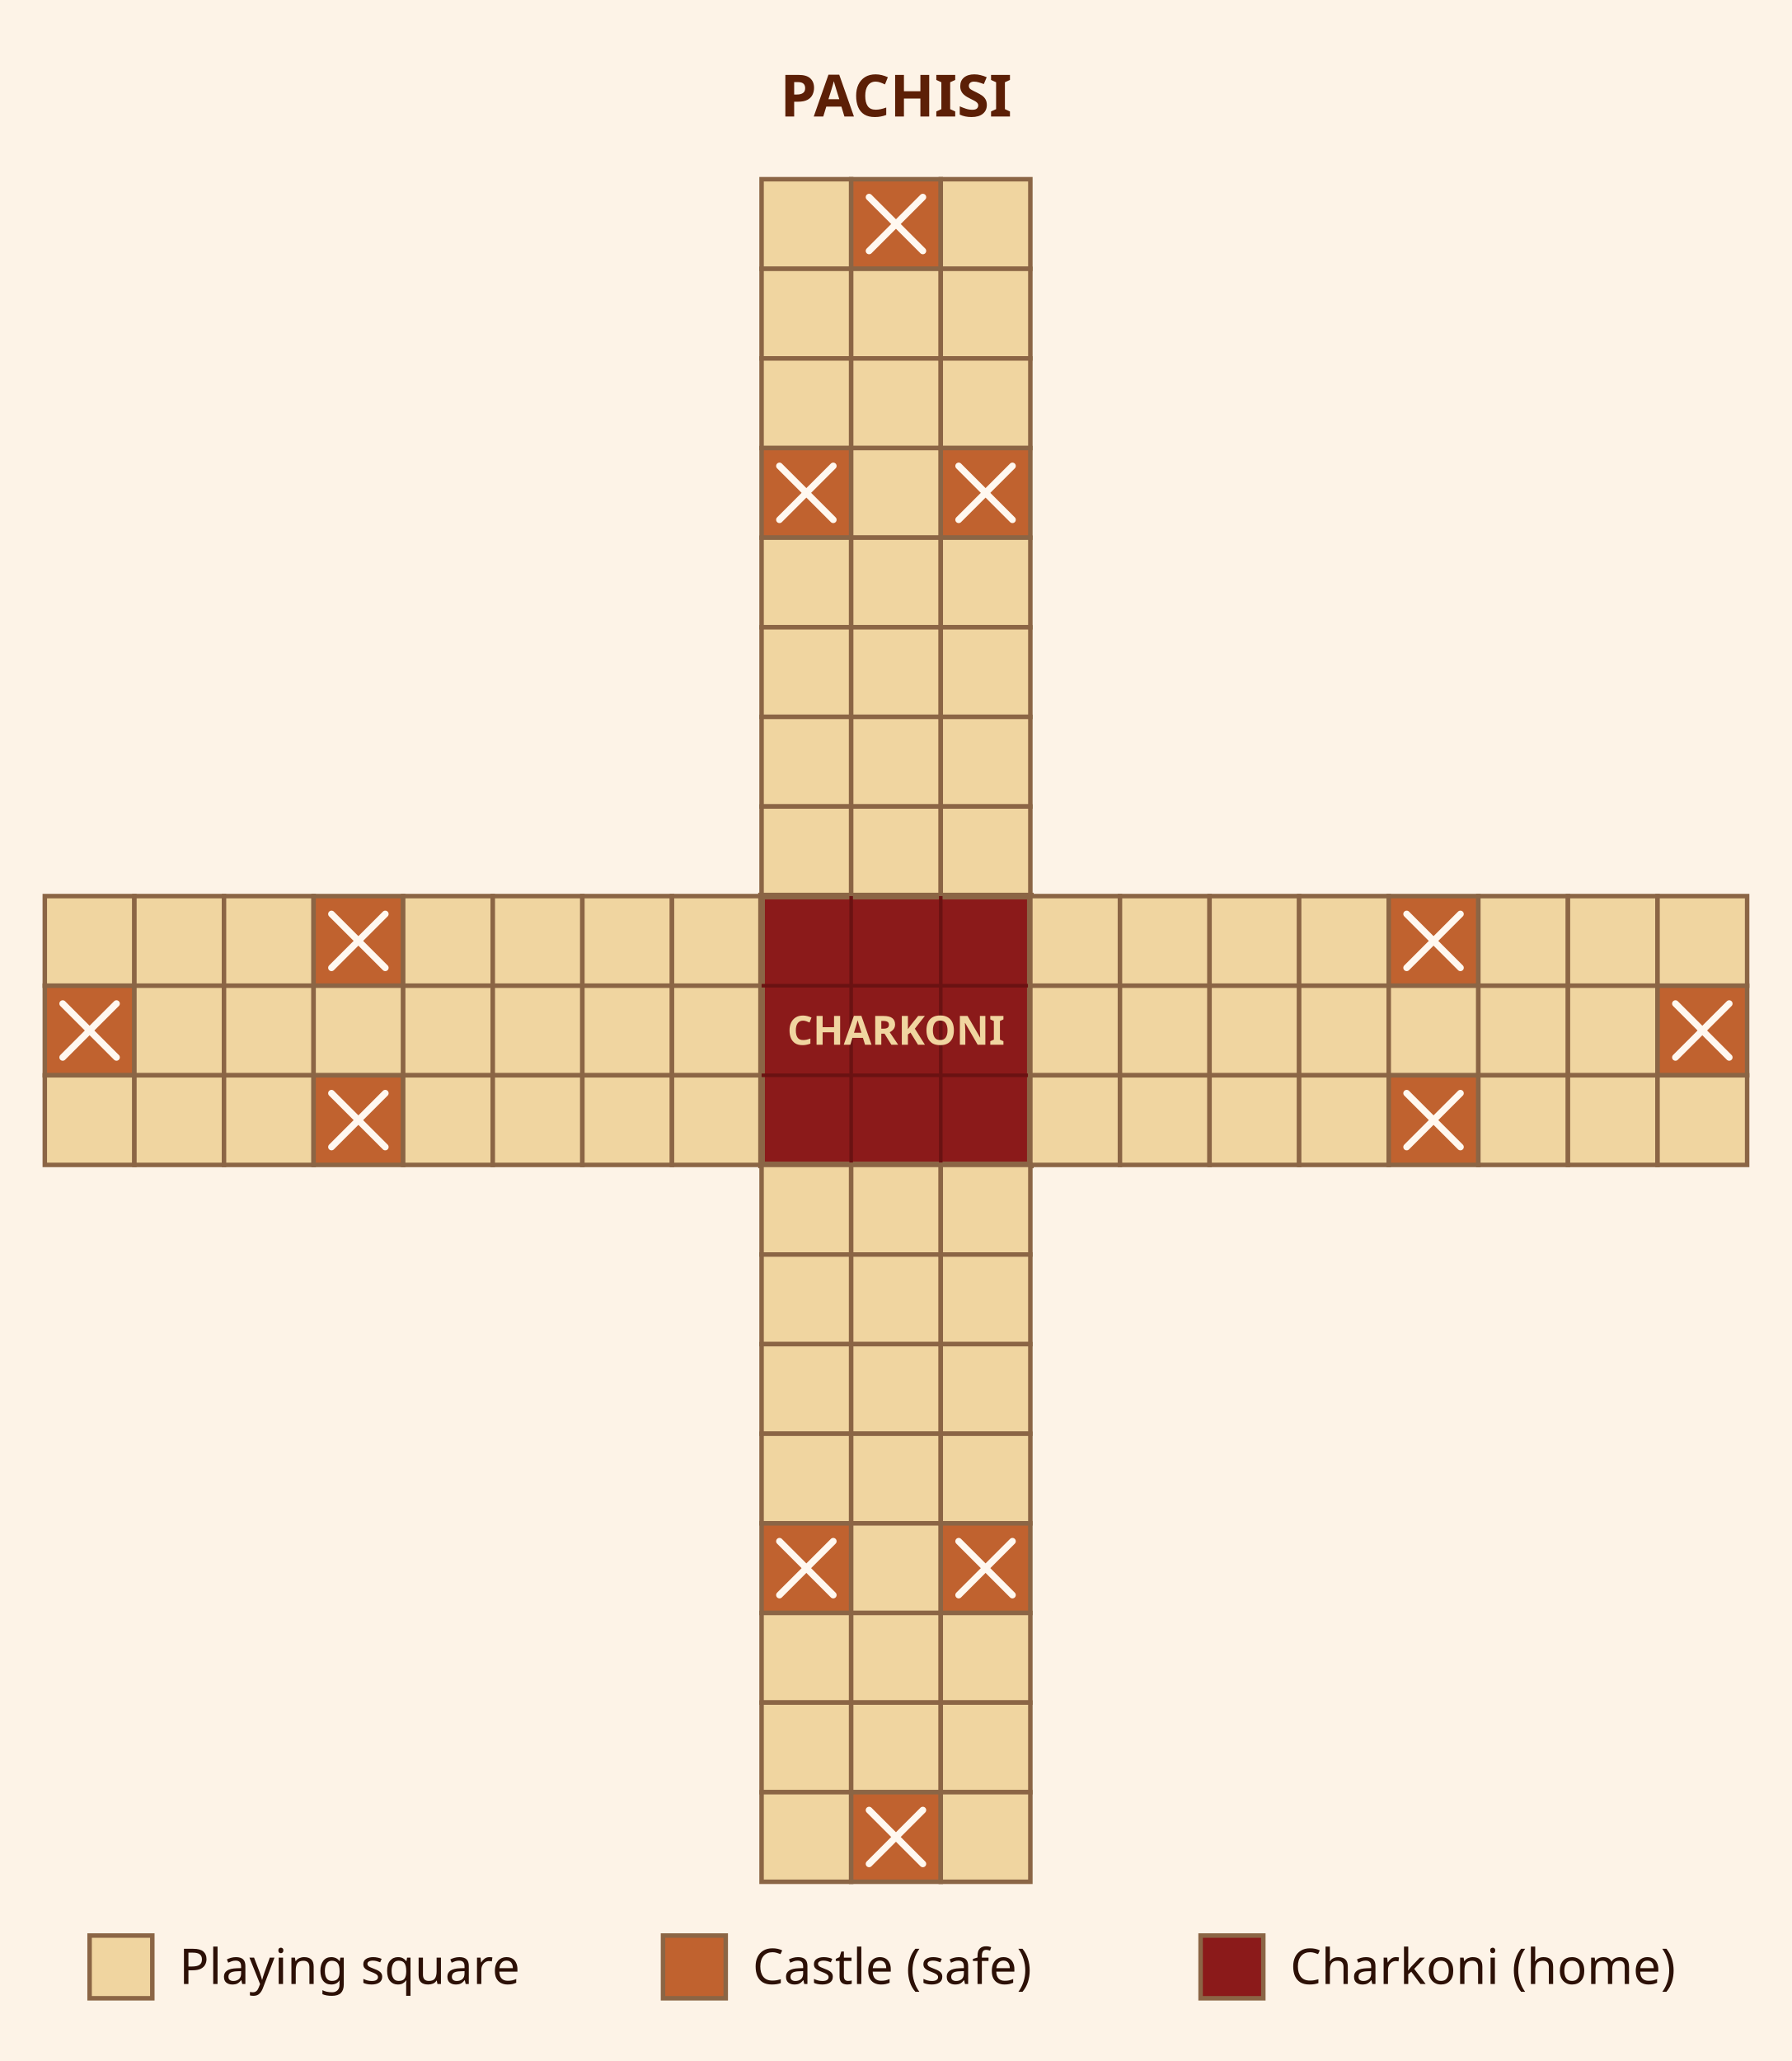
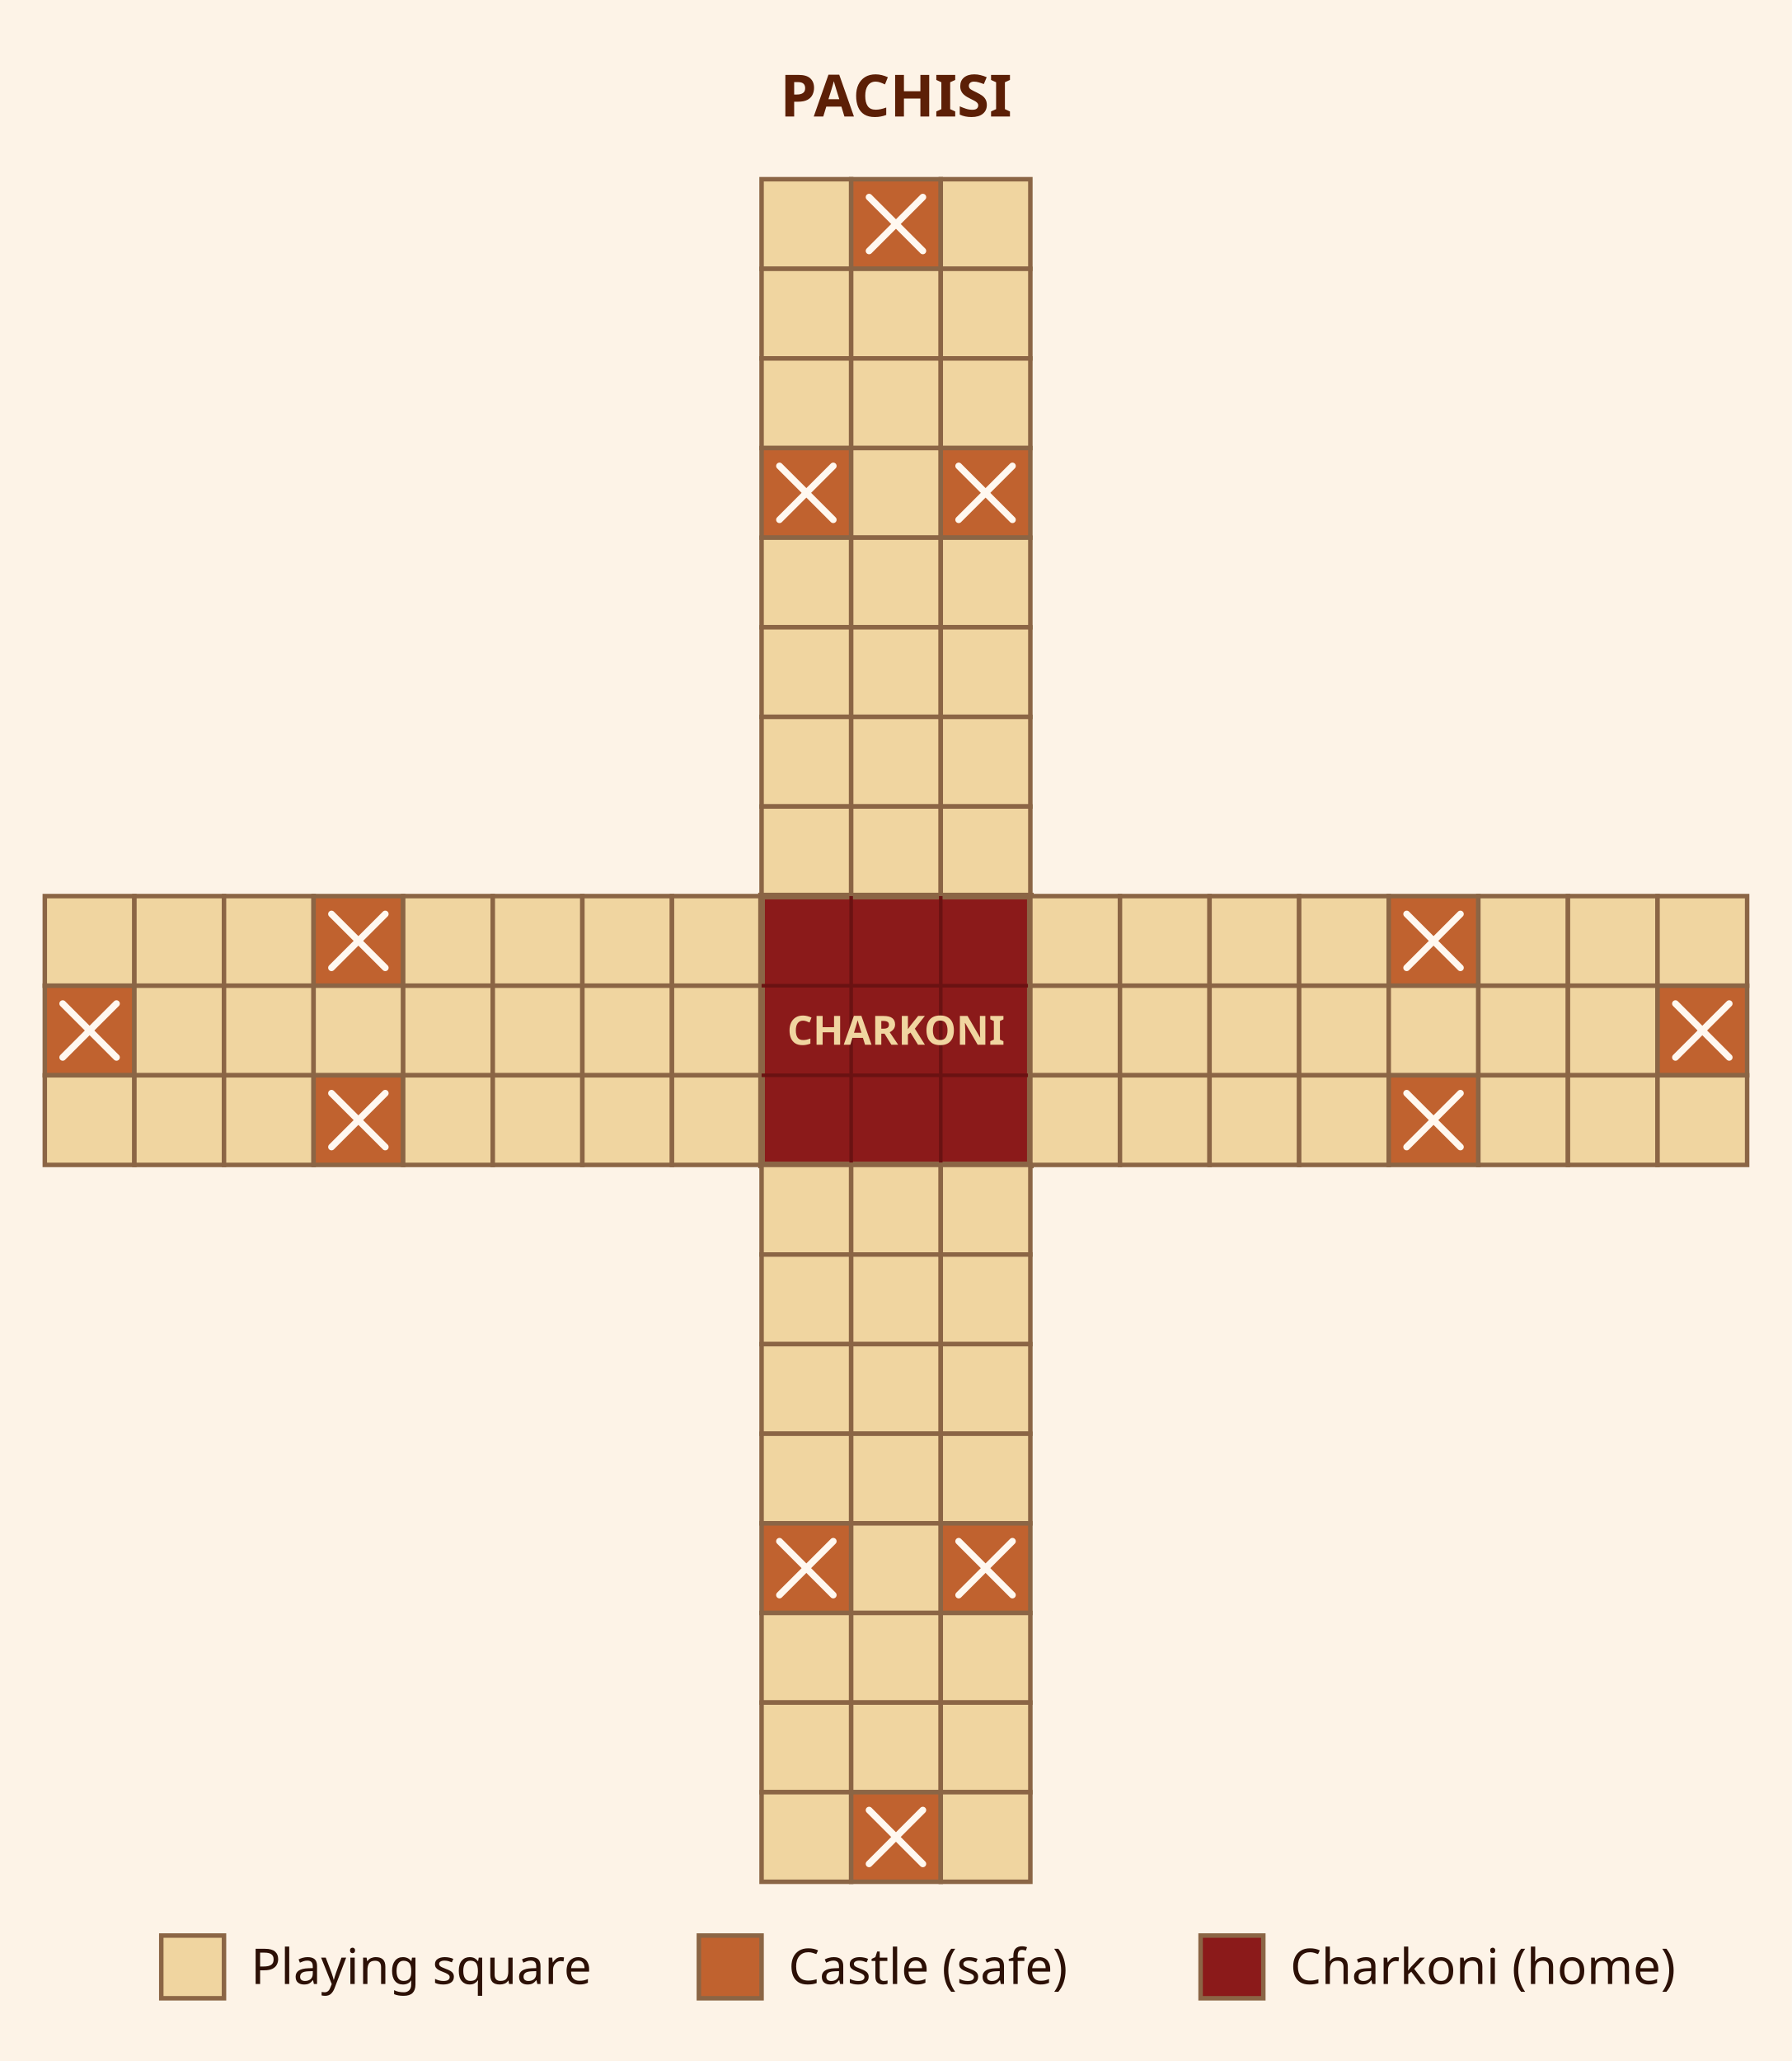
<svg xmlns="http://www.w3.org/2000/svg" width="400" height="460" viewBox="0 0 400 460">
  <rect width="400" height="460" fill="#fdf3e7" />
  <text x="200" y="26" font-family="sans-serif" font-size="13" font-weight="700" fill="#5c1f06" text-anchor="middle">PACHISI</text>
  <rect x="170" y="40" width="20" height="20" fill="#f0d5a0" stroke="#8b6545" stroke-width="1" />
  <rect x="170" y="60" width="20" height="20" fill="#f0d5a0" stroke="#8b6545" stroke-width="1" />
  <rect x="170" y="80" width="20" height="20" fill="#f0d5a0" stroke="#8b6545" stroke-width="1" />
  <rect x="170" y="100" width="20" height="20" fill="#c0622f" stroke="#8b6545" stroke-width="1" />
  <line x1="174" y1="104" x2="186" y2="116" stroke="#fff8f0" stroke-width="1.5" stroke-linecap="round" />
  <line x1="186" y1="104" x2="174" y2="116" stroke="#fff8f0" stroke-width="1.5" stroke-linecap="round" />
  <rect x="170" y="120" width="20" height="20" fill="#f0d5a0" stroke="#8b6545" stroke-width="1" />
  <rect x="170" y="140" width="20" height="20" fill="#f0d5a0" stroke="#8b6545" stroke-width="1" />
  <rect x="170" y="160" width="20" height="20" fill="#f0d5a0" stroke="#8b6545" stroke-width="1" />
  <rect x="170" y="180" width="20" height="20" fill="#f0d5a0" stroke="#8b6545" stroke-width="1" />
  <rect x="190" y="40" width="20" height="20" fill="#c0622f" stroke="#8b6545" stroke-width="1" />
  <line x1="194" y1="44" x2="206" y2="56" stroke="#fff8f0" stroke-width="1.5" stroke-linecap="round" />
  <line x1="206" y1="44" x2="194" y2="56" stroke="#fff8f0" stroke-width="1.5" stroke-linecap="round" />
  <rect x="190" y="60" width="20" height="20" fill="#f0d5a0" stroke="#8b6545" stroke-width="1" />
  <rect x="190" y="80" width="20" height="20" fill="#f0d5a0" stroke="#8b6545" stroke-width="1" />
  <rect x="190" y="100" width="20" height="20" fill="#f0d5a0" stroke="#8b6545" stroke-width="1" />
  <rect x="190" y="120" width="20" height="20" fill="#f0d5a0" stroke="#8b6545" stroke-width="1" />
  <rect x="190" y="140" width="20" height="20" fill="#f0d5a0" stroke="#8b6545" stroke-width="1" />
  <rect x="190" y="160" width="20" height="20" fill="#f0d5a0" stroke="#8b6545" stroke-width="1" />
  <rect x="190" y="180" width="20" height="20" fill="#f0d5a0" stroke="#8b6545" stroke-width="1" />
  <rect x="210" y="40" width="20" height="20" fill="#f0d5a0" stroke="#8b6545" stroke-width="1" />
  <rect x="210" y="60" width="20" height="20" fill="#f0d5a0" stroke="#8b6545" stroke-width="1" />
  <rect x="210" y="80" width="20" height="20" fill="#f0d5a0" stroke="#8b6545" stroke-width="1" />
  <rect x="210" y="100" width="20" height="20" fill="#c0622f" stroke="#8b6545" stroke-width="1" />
  <line x1="214" y1="104" x2="226" y2="116" stroke="#fff8f0" stroke-width="1.5" stroke-linecap="round" />
  <line x1="226" y1="104" x2="214" y2="116" stroke="#fff8f0" stroke-width="1.5" stroke-linecap="round" />
  <rect x="210" y="120" width="20" height="20" fill="#f0d5a0" stroke="#8b6545" stroke-width="1" />
  <rect x="210" y="140" width="20" height="20" fill="#f0d5a0" stroke="#8b6545" stroke-width="1" />
  <rect x="210" y="160" width="20" height="20" fill="#f0d5a0" stroke="#8b6545" stroke-width="1" />
  <rect x="210" y="180" width="20" height="20" fill="#f0d5a0" stroke="#8b6545" stroke-width="1" />
  <rect x="10" y="200" width="20" height="20" fill="#f0d5a0" stroke="#8b6545" stroke-width="1" />
  <rect x="30" y="200" width="20" height="20" fill="#f0d5a0" stroke="#8b6545" stroke-width="1" />
  <rect x="50" y="200" width="20" height="20" fill="#f0d5a0" stroke="#8b6545" stroke-width="1" />
  <rect x="70" y="200" width="20" height="20" fill="#c0622f" stroke="#8b6545" stroke-width="1" />
  <line x1="74" y1="204" x2="86" y2="216" stroke="#fff8f0" stroke-width="1.5" stroke-linecap="round" />
  <line x1="86" y1="204" x2="74" y2="216" stroke="#fff8f0" stroke-width="1.5" stroke-linecap="round" />
  <rect x="90" y="200" width="20" height="20" fill="#f0d5a0" stroke="#8b6545" stroke-width="1" />
  <rect x="110" y="200" width="20" height="20" fill="#f0d5a0" stroke="#8b6545" stroke-width="1" />
  <rect x="130" y="200" width="20" height="20" fill="#f0d5a0" stroke="#8b6545" stroke-width="1" />
  <rect x="150" y="200" width="20" height="20" fill="#f0d5a0" stroke="#8b6545" stroke-width="1" />
  <rect x="10" y="220" width="20" height="20" fill="#c0622f" stroke="#8b6545" stroke-width="1" />
  <line x1="14" y1="224" x2="26" y2="236" stroke="#fff8f0" stroke-width="1.5" stroke-linecap="round" />
  <line x1="26" y1="224" x2="14" y2="236" stroke="#fff8f0" stroke-width="1.5" stroke-linecap="round" />
  <rect x="30" y="220" width="20" height="20" fill="#f0d5a0" stroke="#8b6545" stroke-width="1" />
  <rect x="50" y="220" width="20" height="20" fill="#f0d5a0" stroke="#8b6545" stroke-width="1" />
  <rect x="70" y="220" width="20" height="20" fill="#f0d5a0" stroke="#8b6545" stroke-width="1" />
  <rect x="90" y="220" width="20" height="20" fill="#f0d5a0" stroke="#8b6545" stroke-width="1" />
  <rect x="110" y="220" width="20" height="20" fill="#f0d5a0" stroke="#8b6545" stroke-width="1" />
  <rect x="130" y="220" width="20" height="20" fill="#f0d5a0" stroke="#8b6545" stroke-width="1" />
  <rect x="150" y="220" width="20" height="20" fill="#f0d5a0" stroke="#8b6545" stroke-width="1" />
  <rect x="10" y="240" width="20" height="20" fill="#f0d5a0" stroke="#8b6545" stroke-width="1" />
  <rect x="30" y="240" width="20" height="20" fill="#f0d5a0" stroke="#8b6545" stroke-width="1" />
  <rect x="50" y="240" width="20" height="20" fill="#f0d5a0" stroke="#8b6545" stroke-width="1" />
  <rect x="70" y="240" width="20" height="20" fill="#c0622f" stroke="#8b6545" stroke-width="1" />
  <line x1="74" y1="244" x2="86" y2="256" stroke="#fff8f0" stroke-width="1.5" stroke-linecap="round" />
  <line x1="86" y1="244" x2="74" y2="256" stroke="#fff8f0" stroke-width="1.5" stroke-linecap="round" />
  <rect x="90" y="240" width="20" height="20" fill="#f0d5a0" stroke="#8b6545" stroke-width="1" />
  <rect x="110" y="240" width="20" height="20" fill="#f0d5a0" stroke="#8b6545" stroke-width="1" />
  <rect x="130" y="240" width="20" height="20" fill="#f0d5a0" stroke="#8b6545" stroke-width="1" />
  <rect x="150" y="240" width="20" height="20" fill="#f0d5a0" stroke="#8b6545" stroke-width="1" />
  <rect x="170" y="200" width="60" height="60" fill="#8b1a1a" stroke="#8b6545" stroke-width="1.5" />
  <line x1="190" y1="200" x2="190" y2="260" stroke="#6a1212" stroke-width="0.8" />
  <line x1="210" y1="200" x2="210" y2="260" stroke="#6a1212" stroke-width="0.8" />
  <line x1="170" y1="220" x2="230" y2="220" stroke="#6a1212" stroke-width="0.8" />
  <line x1="170" y1="240" x2="230" y2="240" stroke="#6a1212" stroke-width="0.8" />
  <text x="200" y="230" font-family="sans-serif" font-size="9" font-weight="700" fill="#f0d5a0" text-anchor="middle" dominant-baseline="middle">CHARKONI</text>
  <rect x="230" y="200" width="20" height="20" fill="#f0d5a0" stroke="#8b6545" stroke-width="1" />
  <rect x="250" y="200" width="20" height="20" fill="#f0d5a0" stroke="#8b6545" stroke-width="1" />
  <rect x="270" y="200" width="20" height="20" fill="#f0d5a0" stroke="#8b6545" stroke-width="1" />
  <rect x="290" y="200" width="20" height="20" fill="#f0d5a0" stroke="#8b6545" stroke-width="1" />
  <rect x="310" y="200" width="20" height="20" fill="#c0622f" stroke="#8b6545" stroke-width="1" />
  <line x1="314" y1="204" x2="326" y2="216" stroke="#fff8f0" stroke-width="1.5" stroke-linecap="round" />
  <line x1="326" y1="204" x2="314" y2="216" stroke="#fff8f0" stroke-width="1.5" stroke-linecap="round" />
  <rect x="330" y="200" width="20" height="20" fill="#f0d5a0" stroke="#8b6545" stroke-width="1" />
  <rect x="350" y="200" width="20" height="20" fill="#f0d5a0" stroke="#8b6545" stroke-width="1" />
  <rect x="370" y="200" width="20" height="20" fill="#f0d5a0" stroke="#8b6545" stroke-width="1" />
  <rect x="230" y="220" width="20" height="20" fill="#f0d5a0" stroke="#8b6545" stroke-width="1" />
  <rect x="250" y="220" width="20" height="20" fill="#f0d5a0" stroke="#8b6545" stroke-width="1" />
  <rect x="270" y="220" width="20" height="20" fill="#f0d5a0" stroke="#8b6545" stroke-width="1" />
  <rect x="290" y="220" width="20" height="20" fill="#f0d5a0" stroke="#8b6545" stroke-width="1" />
  <rect x="310" y="220" width="20" height="20" fill="#f0d5a0" stroke="#8b6545" stroke-width="1" />
  <rect x="330" y="220" width="20" height="20" fill="#f0d5a0" stroke="#8b6545" stroke-width="1" />
  <rect x="350" y="220" width="20" height="20" fill="#f0d5a0" stroke="#8b6545" stroke-width="1" />
  <rect x="370" y="220" width="20" height="20" fill="#c0622f" stroke="#8b6545" stroke-width="1" />
  <line x1="374" y1="224" x2="386" y2="236" stroke="#fff8f0" stroke-width="1.5" stroke-linecap="round" />
  <line x1="386" y1="224" x2="374" y2="236" stroke="#fff8f0" stroke-width="1.5" stroke-linecap="round" />
  <rect x="230" y="240" width="20" height="20" fill="#f0d5a0" stroke="#8b6545" stroke-width="1" />
  <rect x="250" y="240" width="20" height="20" fill="#f0d5a0" stroke="#8b6545" stroke-width="1" />
  <rect x="270" y="240" width="20" height="20" fill="#f0d5a0" stroke="#8b6545" stroke-width="1" />
  <rect x="290" y="240" width="20" height="20" fill="#f0d5a0" stroke="#8b6545" stroke-width="1" />
  <rect x="310" y="240" width="20" height="20" fill="#c0622f" stroke="#8b6545" stroke-width="1" />
  <line x1="314" y1="244" x2="326" y2="256" stroke="#fff8f0" stroke-width="1.5" stroke-linecap="round" />
  <line x1="326" y1="244" x2="314" y2="256" stroke="#fff8f0" stroke-width="1.5" stroke-linecap="round" />
  <rect x="330" y="240" width="20" height="20" fill="#f0d5a0" stroke="#8b6545" stroke-width="1" />
  <rect x="350" y="240" width="20" height="20" fill="#f0d5a0" stroke="#8b6545" stroke-width="1" />
  <rect x="370" y="240" width="20" height="20" fill="#f0d5a0" stroke="#8b6545" stroke-width="1" />
  <rect x="170" y="260" width="20" height="20" fill="#f0d5a0" stroke="#8b6545" stroke-width="1" />
  <rect x="170" y="280" width="20" height="20" fill="#f0d5a0" stroke="#8b6545" stroke-width="1" />
  <rect x="170" y="300" width="20" height="20" fill="#f0d5a0" stroke="#8b6545" stroke-width="1" />
  <rect x="170" y="320" width="20" height="20" fill="#f0d5a0" stroke="#8b6545" stroke-width="1" />
  <rect x="170" y="340" width="20" height="20" fill="#c0622f" stroke="#8b6545" stroke-width="1" />
  <line x1="174" y1="344" x2="186" y2="356" stroke="#fff8f0" stroke-width="1.5" stroke-linecap="round" />
  <line x1="186" y1="344" x2="174" y2="356" stroke="#fff8f0" stroke-width="1.5" stroke-linecap="round" />
  <rect x="170" y="360" width="20" height="20" fill="#f0d5a0" stroke="#8b6545" stroke-width="1" />
  <rect x="170" y="380" width="20" height="20" fill="#f0d5a0" stroke="#8b6545" stroke-width="1" />
  <rect x="170" y="400" width="20" height="20" fill="#f0d5a0" stroke="#8b6545" stroke-width="1" />
  <rect x="190" y="260" width="20" height="20" fill="#f0d5a0" stroke="#8b6545" stroke-width="1" />
  <rect x="190" y="280" width="20" height="20" fill="#f0d5a0" stroke="#8b6545" stroke-width="1" />
  <rect x="190" y="300" width="20" height="20" fill="#f0d5a0" stroke="#8b6545" stroke-width="1" />
  <rect x="190" y="320" width="20" height="20" fill="#f0d5a0" stroke="#8b6545" stroke-width="1" />
  <rect x="190" y="340" width="20" height="20" fill="#f0d5a0" stroke="#8b6545" stroke-width="1" />
  <rect x="190" y="360" width="20" height="20" fill="#f0d5a0" stroke="#8b6545" stroke-width="1" />
  <rect x="190" y="380" width="20" height="20" fill="#f0d5a0" stroke="#8b6545" stroke-width="1" />
  <rect x="190" y="400" width="20" height="20" fill="#c0622f" stroke="#8b6545" stroke-width="1" />
  <line x1="194" y1="404" x2="206" y2="416" stroke="#fff8f0" stroke-width="1.5" stroke-linecap="round" />
  <line x1="206" y1="404" x2="194" y2="416" stroke="#fff8f0" stroke-width="1.5" stroke-linecap="round" />
  <rect x="210" y="260" width="20" height="20" fill="#f0d5a0" stroke="#8b6545" stroke-width="1" />
  <rect x="210" y="280" width="20" height="20" fill="#f0d5a0" stroke="#8b6545" stroke-width="1" />
  <rect x="210" y="300" width="20" height="20" fill="#f0d5a0" stroke="#8b6545" stroke-width="1" />
  <rect x="210" y="320" width="20" height="20" fill="#f0d5a0" stroke="#8b6545" stroke-width="1" />
  <rect x="210" y="340" width="20" height="20" fill="#c0622f" stroke="#8b6545" stroke-width="1" />
  <line x1="214" y1="344" x2="226" y2="356" stroke="#fff8f0" stroke-width="1.5" stroke-linecap="round" />
  <line x1="226" y1="344" x2="214" y2="356" stroke="#fff8f0" stroke-width="1.5" stroke-linecap="round" />
  <rect x="210" y="360" width="20" height="20" fill="#f0d5a0" stroke="#8b6545" stroke-width="1" />
  <rect x="210" y="380" width="20" height="20" fill="#f0d5a0" stroke="#8b6545" stroke-width="1" />
  <rect x="210" y="400" width="20" height="20" fill="#f0d5a0" stroke="#8b6545" stroke-width="1" />
-   <rect x="20" y="432" width="14" height="14" fill="#f0d5a0" stroke="#8b6545" stroke-width="1" />
-   <text x="40" y="439" font-family="sans-serif" font-size="11" fill="#2c1006" dominant-baseline="middle">Playing square</text>
-   <rect x="148" y="432" width="14" height="14" fill="#c0622f" stroke="#8b6545" stroke-width="1" />
-   <text x="168" y="439" font-family="sans-serif" font-size="11" fill="#2c1006" dominant-baseline="middle">Castle (safe)</text>
+   <rect x="36" y="432" width="14" height="14" fill="#f0d5a0" stroke="#8b6545" stroke-width="1" />
+   <text x="56" y="439" font-family="sans-serif" font-size="11" fill="#2c1006" dominant-baseline="middle">Playing square</text>
+   <rect x="156" y="432" width="14" height="14" fill="#c0622f" stroke="#8b6545" stroke-width="1" />
+   <text x="176" y="439" font-family="sans-serif" font-size="11" fill="#2c1006" dominant-baseline="middle">Castle (safe)</text>
  <rect x="268" y="432" width="14" height="14" fill="#8b1a1a" stroke="#8b6545" stroke-width="1" />
  <text x="288" y="439" font-family="sans-serif" font-size="11" fill="#2c1006" dominant-baseline="middle">Charkoni (home)</text>
</svg>
